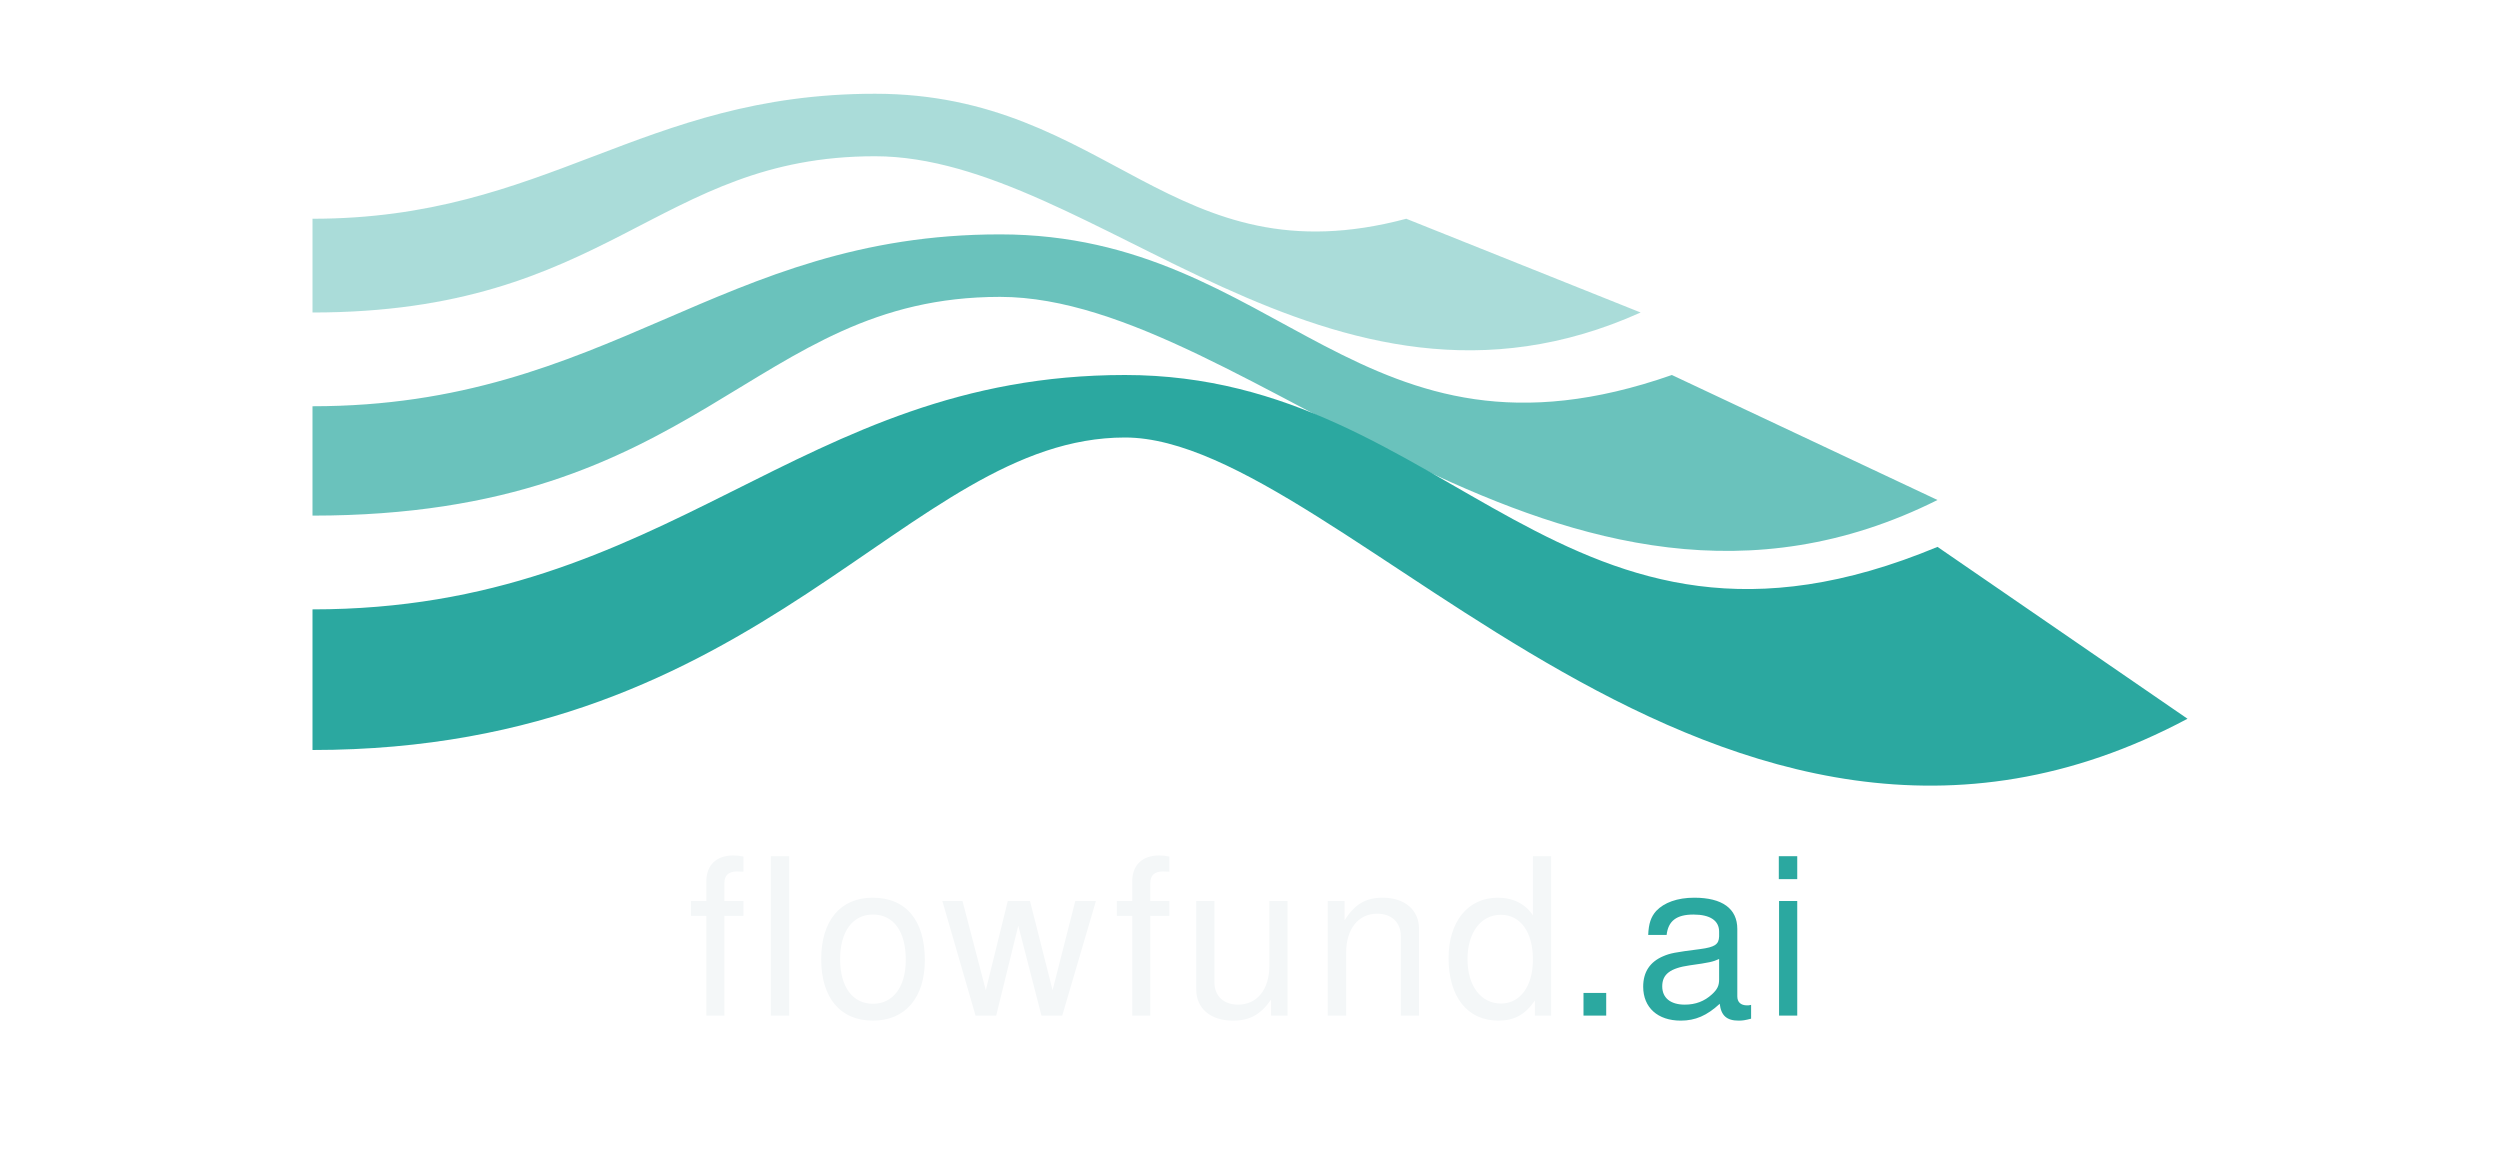
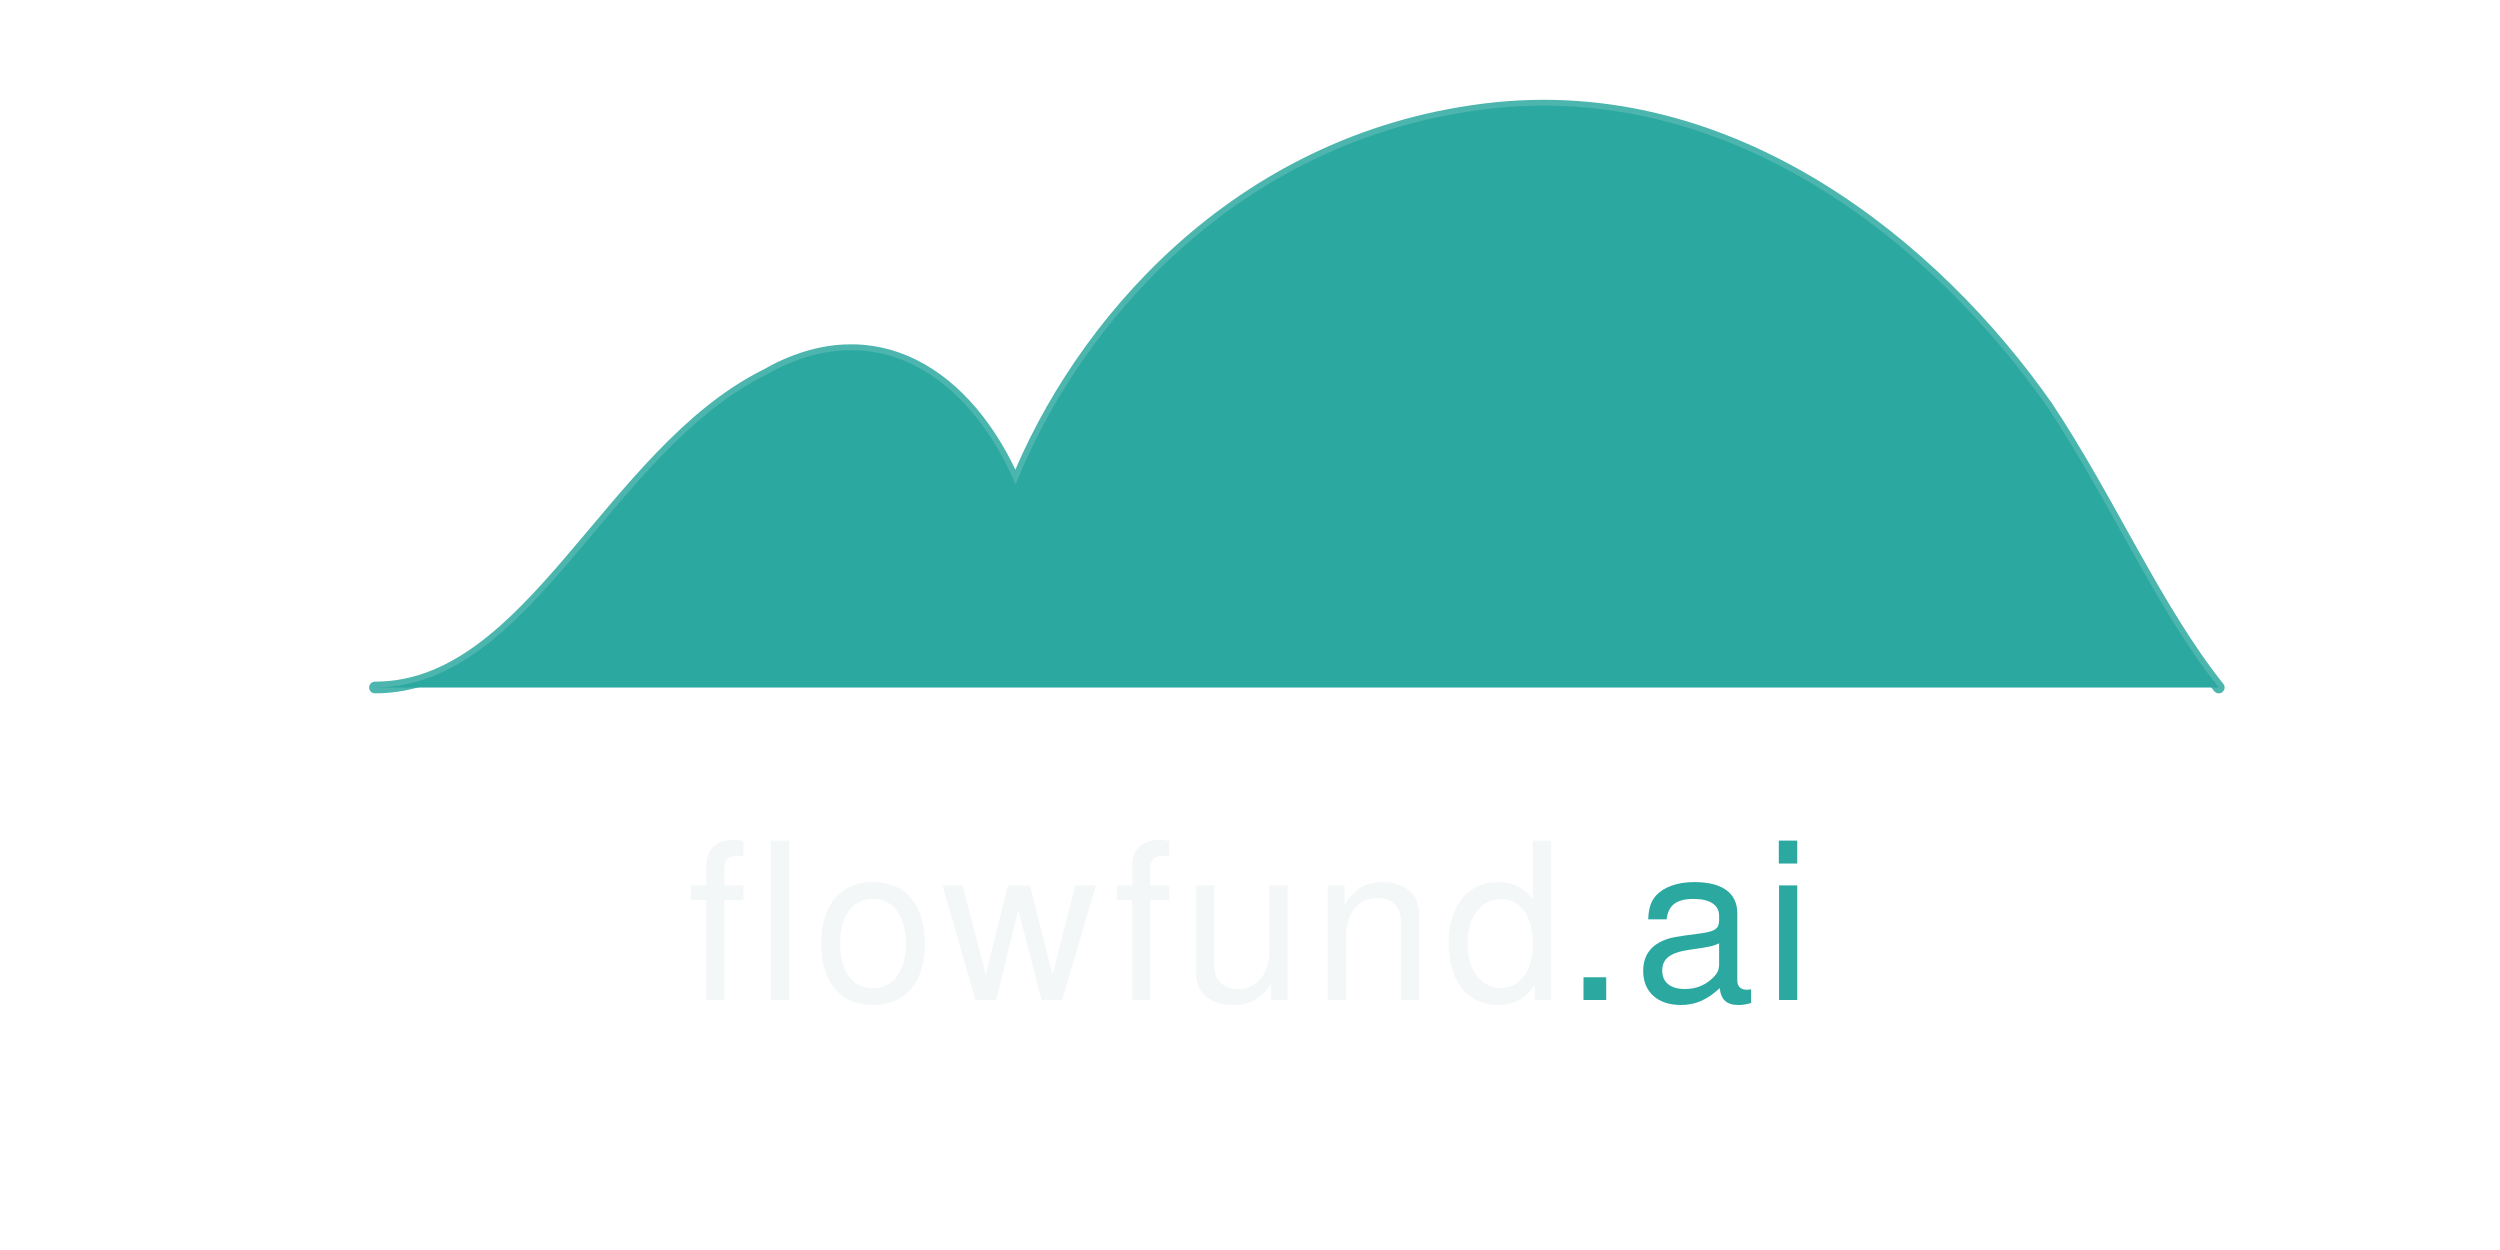
- <svg xmlns="http://www.w3.org/2000/svg" viewBox="0 0 320 150" role="img" aria-label="flowfund.ai">
-   <path fill="#2BA8A0" opacity="0.4" d="M40 28 C70 28 82 12 112 12 S150 36 180 28 L210 40 C170 58 140 20 112 20 S78 40 40 40 Z" />
-   <path fill="#2BA8A0" opacity="0.7" d="M40 52 C78 52 92 30 128 30 S174 62 214 48 L248 64 C200 88 160 38 128 38 S90 66 40 66 Z" />
-   <path fill="#2BA8A0" d="M40 78 C86 78 102 48 144 48 S200 90 248 70 L280 92 C220 124 172 56 144 56 S98 96 40 96 Z" />
-   <text x="160" y="130" text-anchor="middle" fill="#F4F7F8" font-family="'Outfit', 'Helvetica Neue', Helvetica, Arial, sans-serif" font-size="28" font-weight="500" letter-spacing="0.04em">flowfund<tspan fill="#2BA8A0" font-weight="400">.ai</tspan>
+ <svg xmlns="http://www.w3.org/2000/svg" viewBox="0 0 320 160" role="img" aria-label="flowfund.ai">
+   <path fill="#2BA8A0" d="M48 88        C68 88 78 58 98 48        C112 40 124 48 130 62        C138 42 158 18 190 14        C222 10 248 32 262 52        C270 64 276 78 284 88        L48 88 Z" />
+   <path fill="none" stroke="#2BA8A0" stroke-width="1.5" stroke-linecap="round" opacity="0.85" d="M48 88 C68 88 78 58 98 48 C112 40 124 48 130 62 C138 42 158 18 190 14 C222 10 248 32 262 52 C270 64 276 78 284 88" />
+   <text x="160" y="128" text-anchor="middle" fill="#F4F7F8" font-family="'Outfit', 'Helvetica Neue', Helvetica, Arial, sans-serif" font-size="28" font-weight="500" letter-spacing="0.04em">flowfund<tspan fill="#2BA8A0" font-weight="400">.ai</tspan>
  </text>
</svg>
